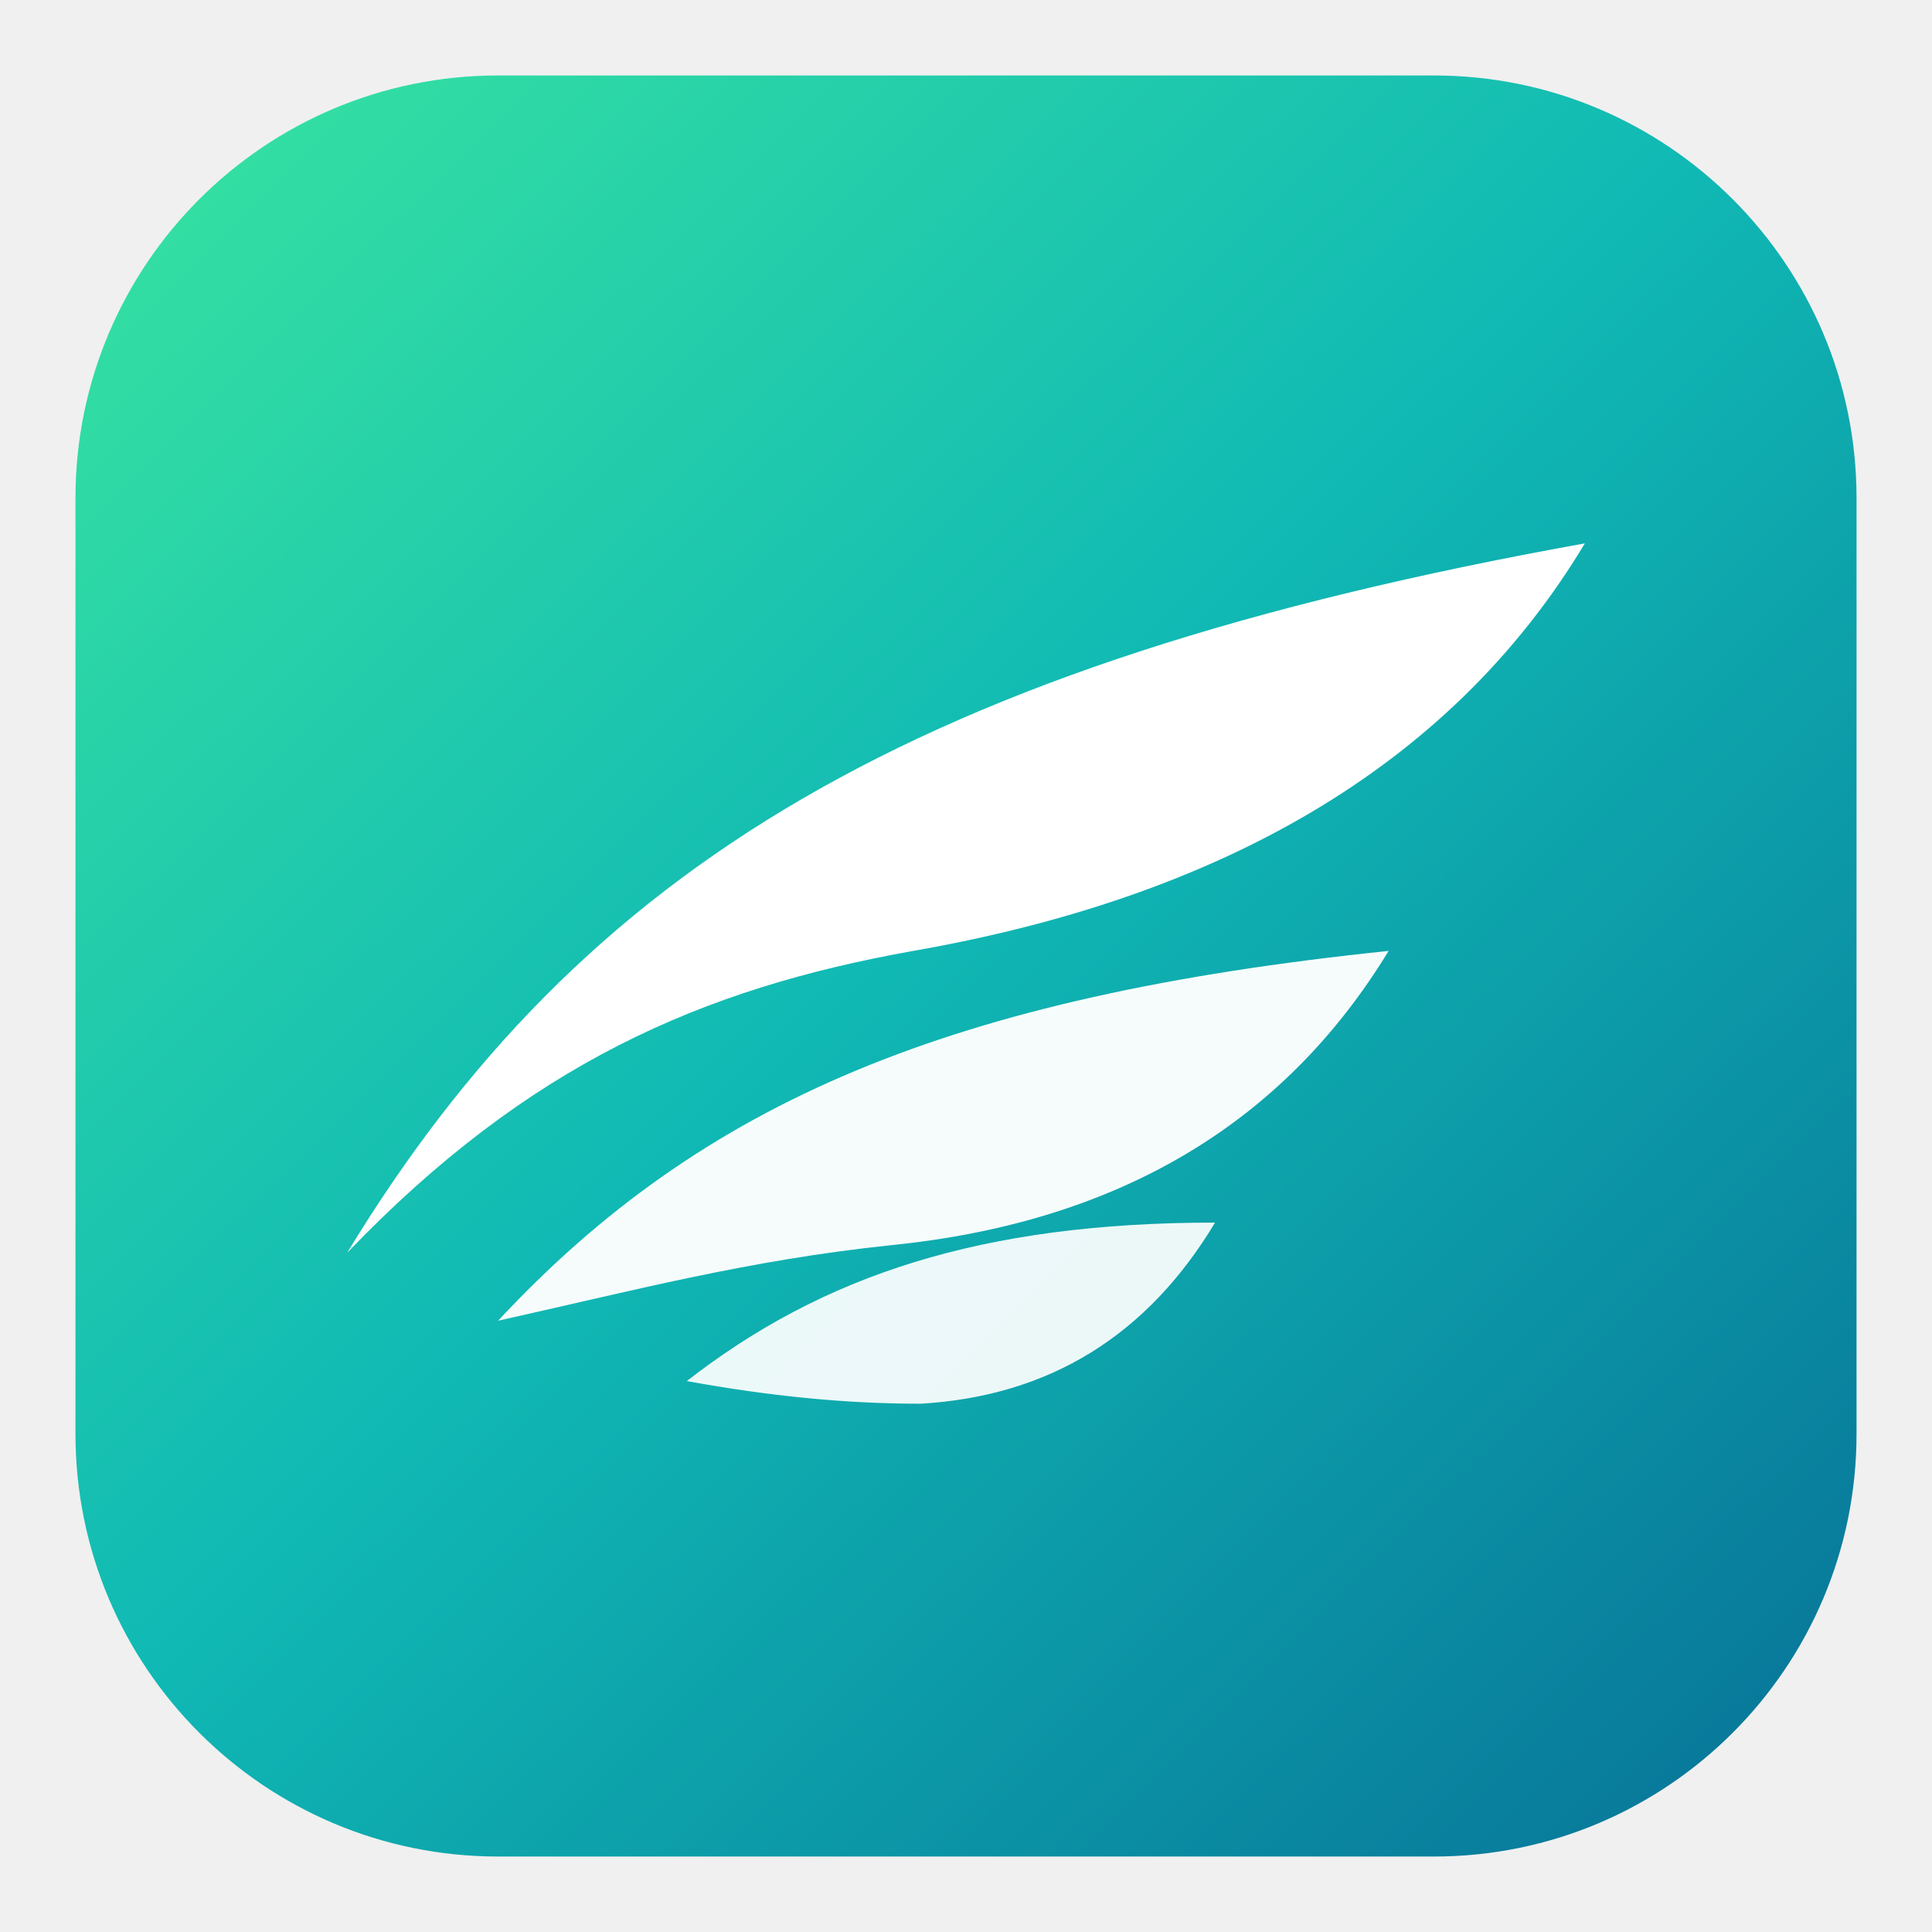
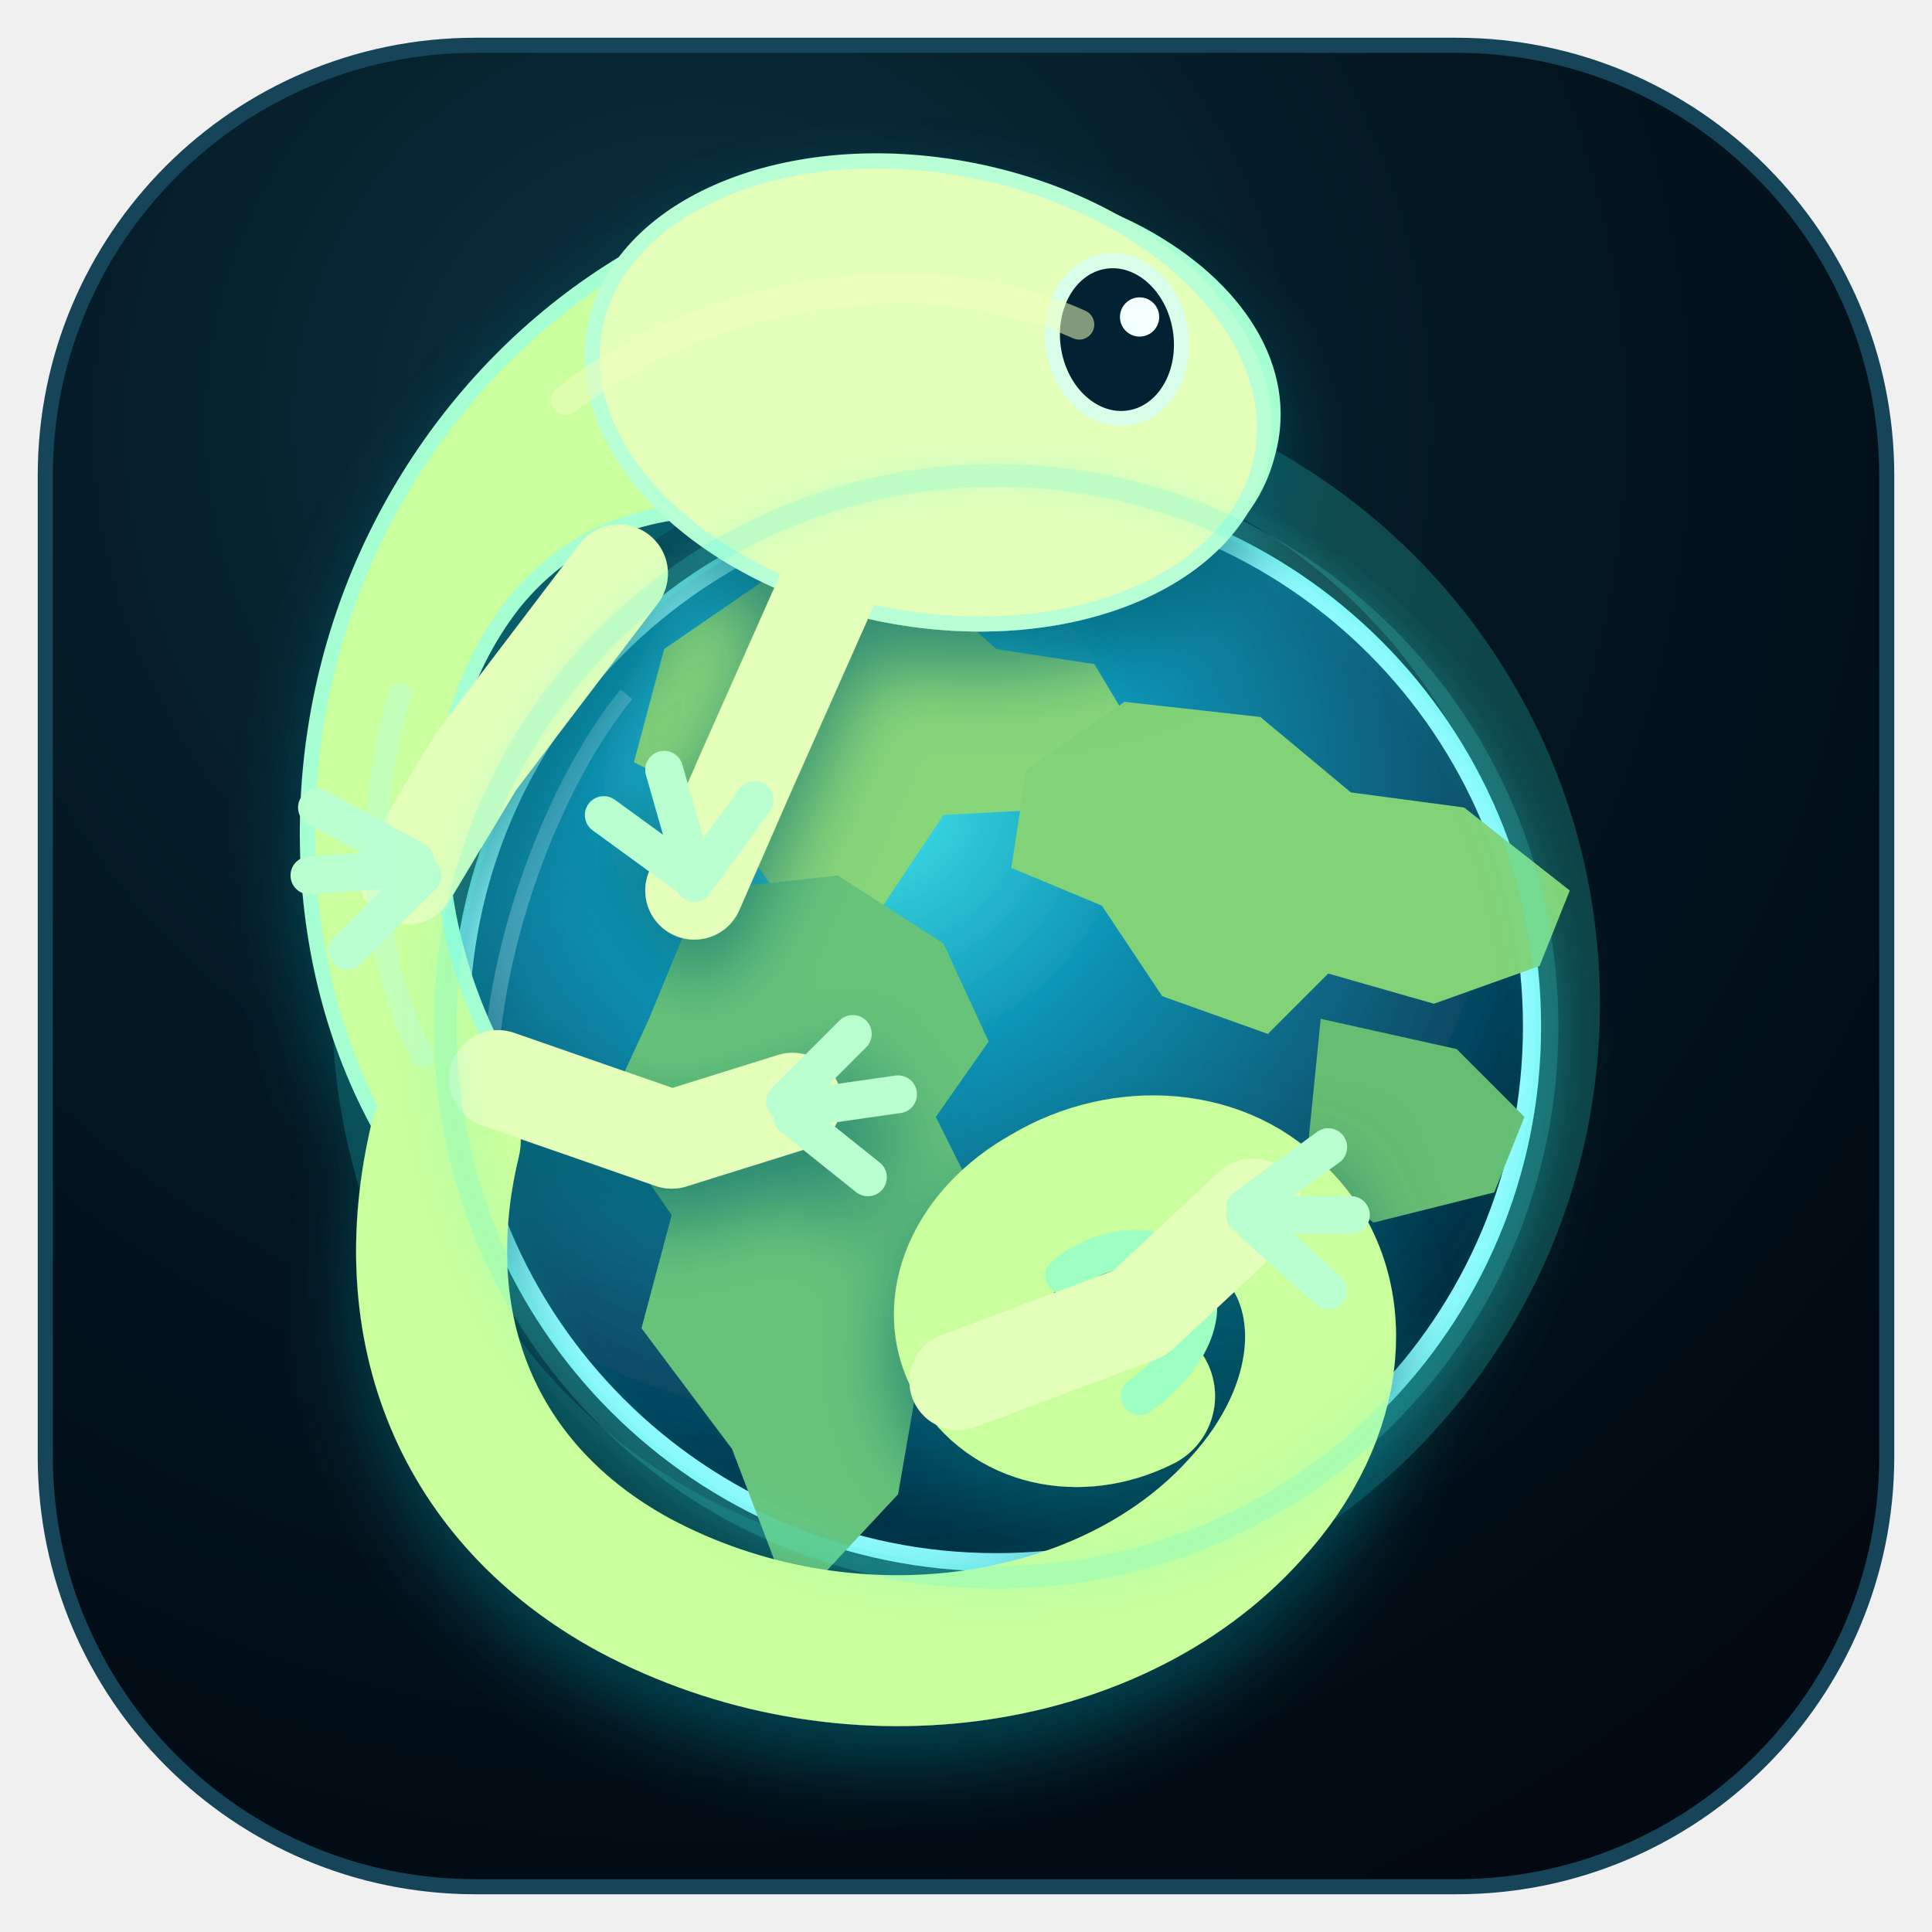
- <svg xmlns="http://www.w3.org/2000/svg" viewBox="0 0 256 256" role="img" aria-label="Quantic Glide">
+ <svg xmlns="http://www.w3.org/2000/svg" viewBox="0 0 256 256" role="img" aria-label="GEKKO — gecko gripping Earth">
  <defs>
-     <linearGradient id="g" x1="22" y1="20" x2="234" y2="236" gradientUnits="userSpaceOnUse">
-       <stop stop-color="#35E0A2" />
-       <stop offset=".47" stop-color="#10B9B4" />
-       <stop offset="1" stop-color="#08779A" />
+     <radialGradient id="bg" cx="35%" cy="20%" r="90%">
+       <stop stop-color="#0b3342" />
+       <stop offset=".48" stop-color="#031722" />
+       <stop offset="1" stop-color="#020911" />
+     </radialGradient>
+     <radialGradient id="ocean" cx="38%" cy="28%" r="78%">
+       <stop stop-color="#43e7ee" />
+       <stop offset=".34" stop-color="#0d92b4" />
+       <stop offset=".72" stop-color="#07516c" />
+       <stop offset="1" stop-color="#031a29" />
+     </radialGradient>
+     <linearGradient id="skin" x1="40" y1="35" x2="185" y2="215">
+       <stop stop-color="#c9ff9d" />
+       <stop offset=".24" stop-color="#6ff6bd" />
+       <stop offset=".52" stop-color="#21dfc2" />
+       <stop offset=".78" stop-color="#12aec3" />
+       <stop offset="1" stop-color="#087c9e" />
    </linearGradient>
+     <linearGradient id="skinHi" x1="55" y1="35" x2="140" y2="125">
+       <stop stop-color="#e4ffba" />
+       <stop offset=".5" stop-color="#8dffc7" />
+       <stop offset="1" stop-color="#39dfc7" />
+     </linearGradient>
+     <filter id="shadow" x="-40%" y="-40%" width="180%" height="180%">
+       <feGaussianBlur in="SourceAlpha" stdDeviation="5" result="b" />
+       <feOffset dy="5" result="o" />
+       <feColorMatrix in="o" type="matrix" values="0 0 0 0 0 0 0 0 0 0.12 0 0 0 0 0.16 0 0 0 .65 0" />
+       <feMerge>
+         <feMergeNode />
+         <feMergeNode in="SourceGraphic" />
+       </feMerge>
+     </filter>
+     <filter id="glow" x="-40%" y="-40%" width="180%" height="180%">
+       <feGaussianBlur stdDeviation="2.2" result="b" />
+       <feMerge>
+         <feMergeNode in="b" />
+         <feMergeNode in="SourceGraphic" />
+       </feMerge>
+     </filter>
  </defs>
-   <rect x="10" y="10" width="236" height="236" rx="56" fill="url(#g)" />
-   <path d="M46 166c31-51 75-78 164-94-18 30-49 47-89 54-28 5-51 15-75 40Z" fill="#fff" />
-   <path d="M66 175c27-29 60-43 118-49-14 23-36 36-66 39-19 2-34 6-52 10Z" fill="#fff" opacity=".96" />
-   <path d="M91 183c18-14 39-21 70-21-9 15-22 23-39 24-10 0-20-1-31-3Z" fill="#fff" opacity=".92" />
+   <rect x="6" y="6" width="244" height="244" rx="57" fill="url(#bg)" stroke="#164559" stroke-width="2" />
+   <circle cx="128" cy="133" r="79" fill="none" stroke="#3af0e2" stroke-opacity=".22" stroke-width="10" />
+   <circle id="earth" cx="132" cy="136" r="71" fill="url(#ocean)" stroke="#91fbff" stroke-width="2.4" filter="url(#shadow)" />
+   <path d="M88 86l16-11 18 2 10 9 13 2 6 10-8 9-18 1-8 12-15-3-8-11-10-5z" class="continent" fill="#88d67a" />
+   <path d="M93 118l18-2 14 9 6 13-7 10 6 12-7 15-4 23-14 15-8-21-12-16 4-15-9-13 6-13z" class="continent" fill="#67c37a" />
+   <path d="M149 93l18 2 12 10 15 2 14 11-4 10-14 5-14-4-8 8-14-5-8-12-12-5 2-13z" class="continent" fill="#82d277" />
+   <path d="M175 135l18 4 9 9-4 10-16 4-9-7z" class="continent" fill="#67bd72" />
+   <path d="M83 92c-9 11-17 31-18 49" fill="none" stroke="#d7ffff" stroke-opacity=".28" stroke-width="2" />
+   <g id="gecko" filter="url(#shadow)">
+     <path d="M56 158C40 137 37 108 45 83c8-25 27-46 52-55 17-6 39-5 54 3 13 7 20 18 17 29-3 12-15 18-30 17-13-1-24-7-36-9-14-2-26 2-34 12-14 18-12 45 1 65z" fill="url(#skin)" stroke="#a6ffd2" stroke-width="2" />
+     <ellipse cx="123" cy="52" rx="45" ry="30" transform="rotate(11 123 52)" fill="url(#skinHi)" stroke="#b9ffd5" stroke-width="2" />
+     <ellipse cx="148" cy="45" rx="8.5" ry="10.5" transform="rotate(-9 148 45)" fill="#042030" stroke="#d7ffe9" stroke-width="2" />
+     <circle cx="151" cy="42" r="2.6" fill="#f4ffff" />
+     <path d="M59 151c-6 25 3 47 25 59 28 15 63 10 81-10 12-13 13-29 4-38-7-8-20-9-30-3-9 5-13 14-9 21 4 7 13 9 21 5" fill="none" stroke="url(#skin)" stroke-width="20" stroke-linecap="round" />
+     <path d="M151 185c7-5 10-12 6-17-4-4-11-3-16 1" fill="none" stroke="#9effc3" stroke-width="5" stroke-linecap="round" />
+     <g fill="none" stroke="url(#skinHi)" stroke-linecap="round" stroke-linejoin="round">
+       <path d="M82 76L63 101 54 116" stroke-width="13" />
+       <path d="M111 75L99 102 92 118" stroke-width="13" />
+       <path d="M66 143L89 151 105 146" stroke-width="13" />
+       <path d="M127 183L151 174 166 160" stroke-width="13" />
+     </g>
+     <g class="toe" fill="none" stroke="#baffcf" stroke-width="5" stroke-linecap="round">
+       <path d="M55 114l-13-7m13 8l-14 1m15 0l-10 10" />
+       <path d="M91 116l-11-8m12 8l-4-14m4 15l8-11" />
+       <path d="M104 146l9-9m-8 10l14-2m-14 3l10 8" />
+       <path d="M165 160l11-8m-11 9l14 0m-13 1l10 9" />
+     </g>
+     <path d="M75 53c19-15 48-19 68-10" fill="none" stroke="#efffbd" stroke-opacity=".54" stroke-width="4" stroke-linecap="round" />
+     <path d="M53 92c-5 16-4 35 3 48" fill="none" stroke="#baffd9" stroke-opacity=".45" stroke-width="3" stroke-linecap="round" />
+   </g>
+   <circle cx="132" cy="136" r="73" fill="none" stroke="#52f6e7" stroke-opacity=".18" stroke-width="3" filter="url(#glow)" />
</svg>
